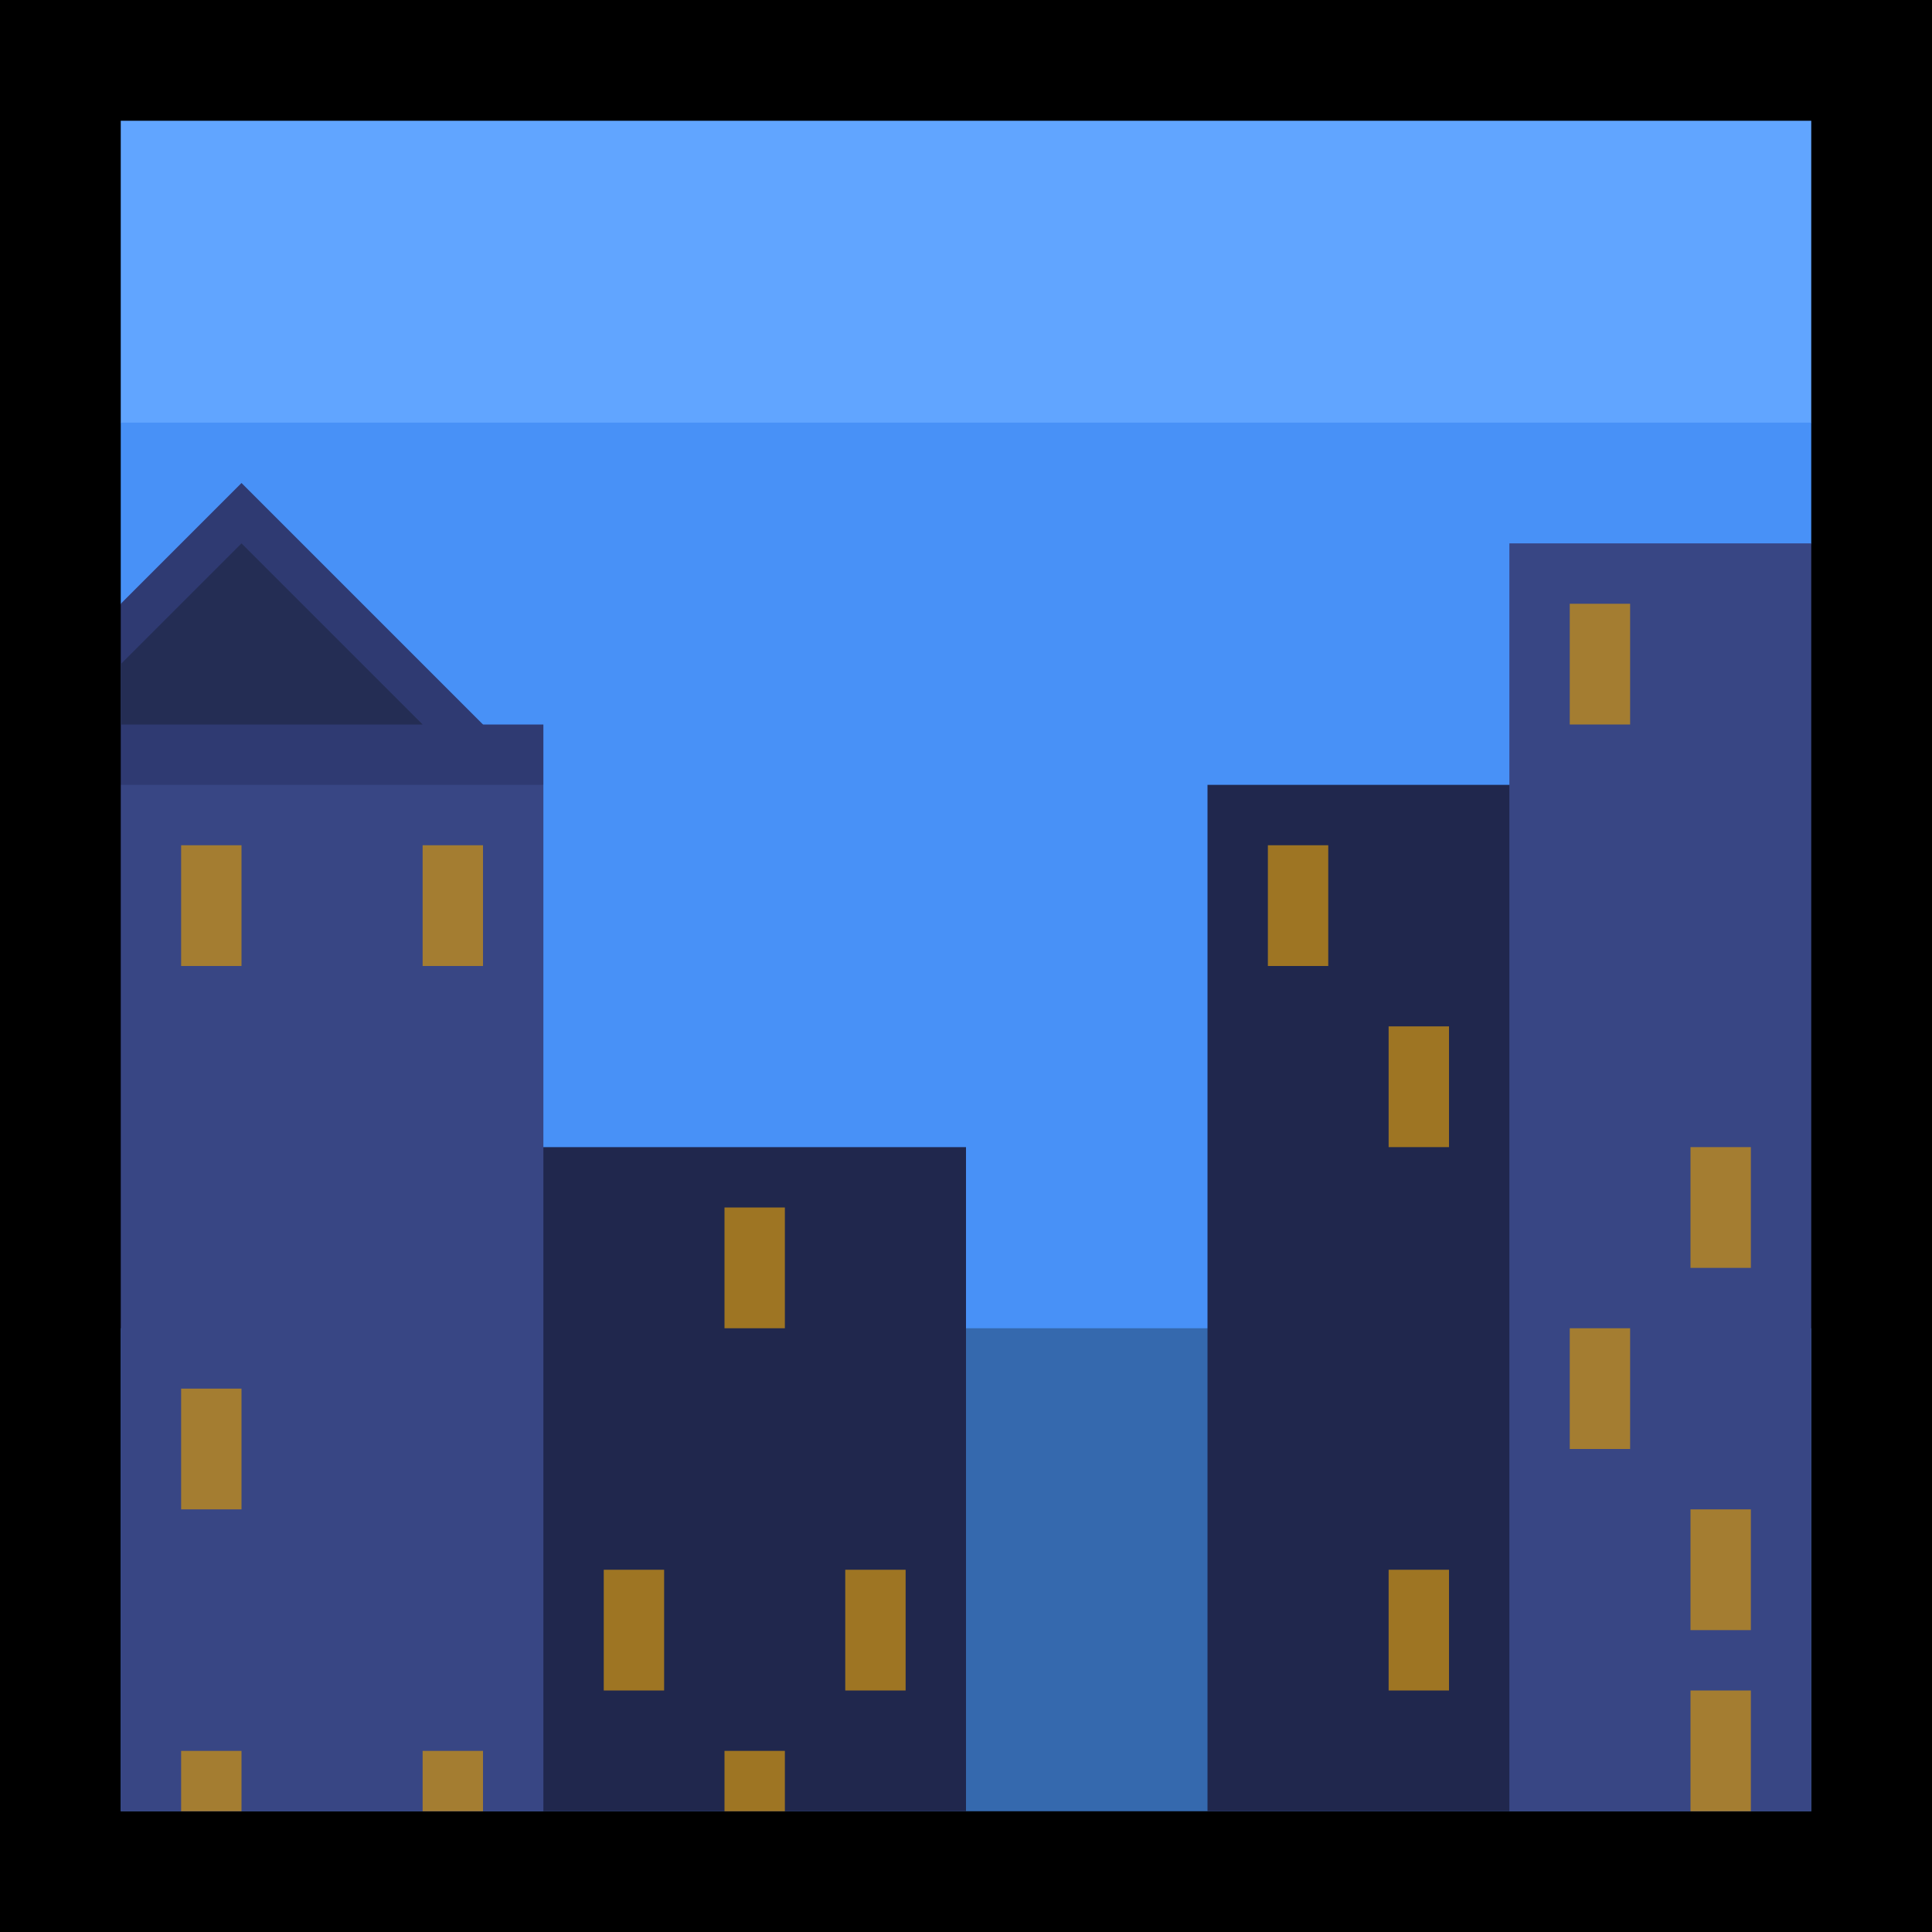
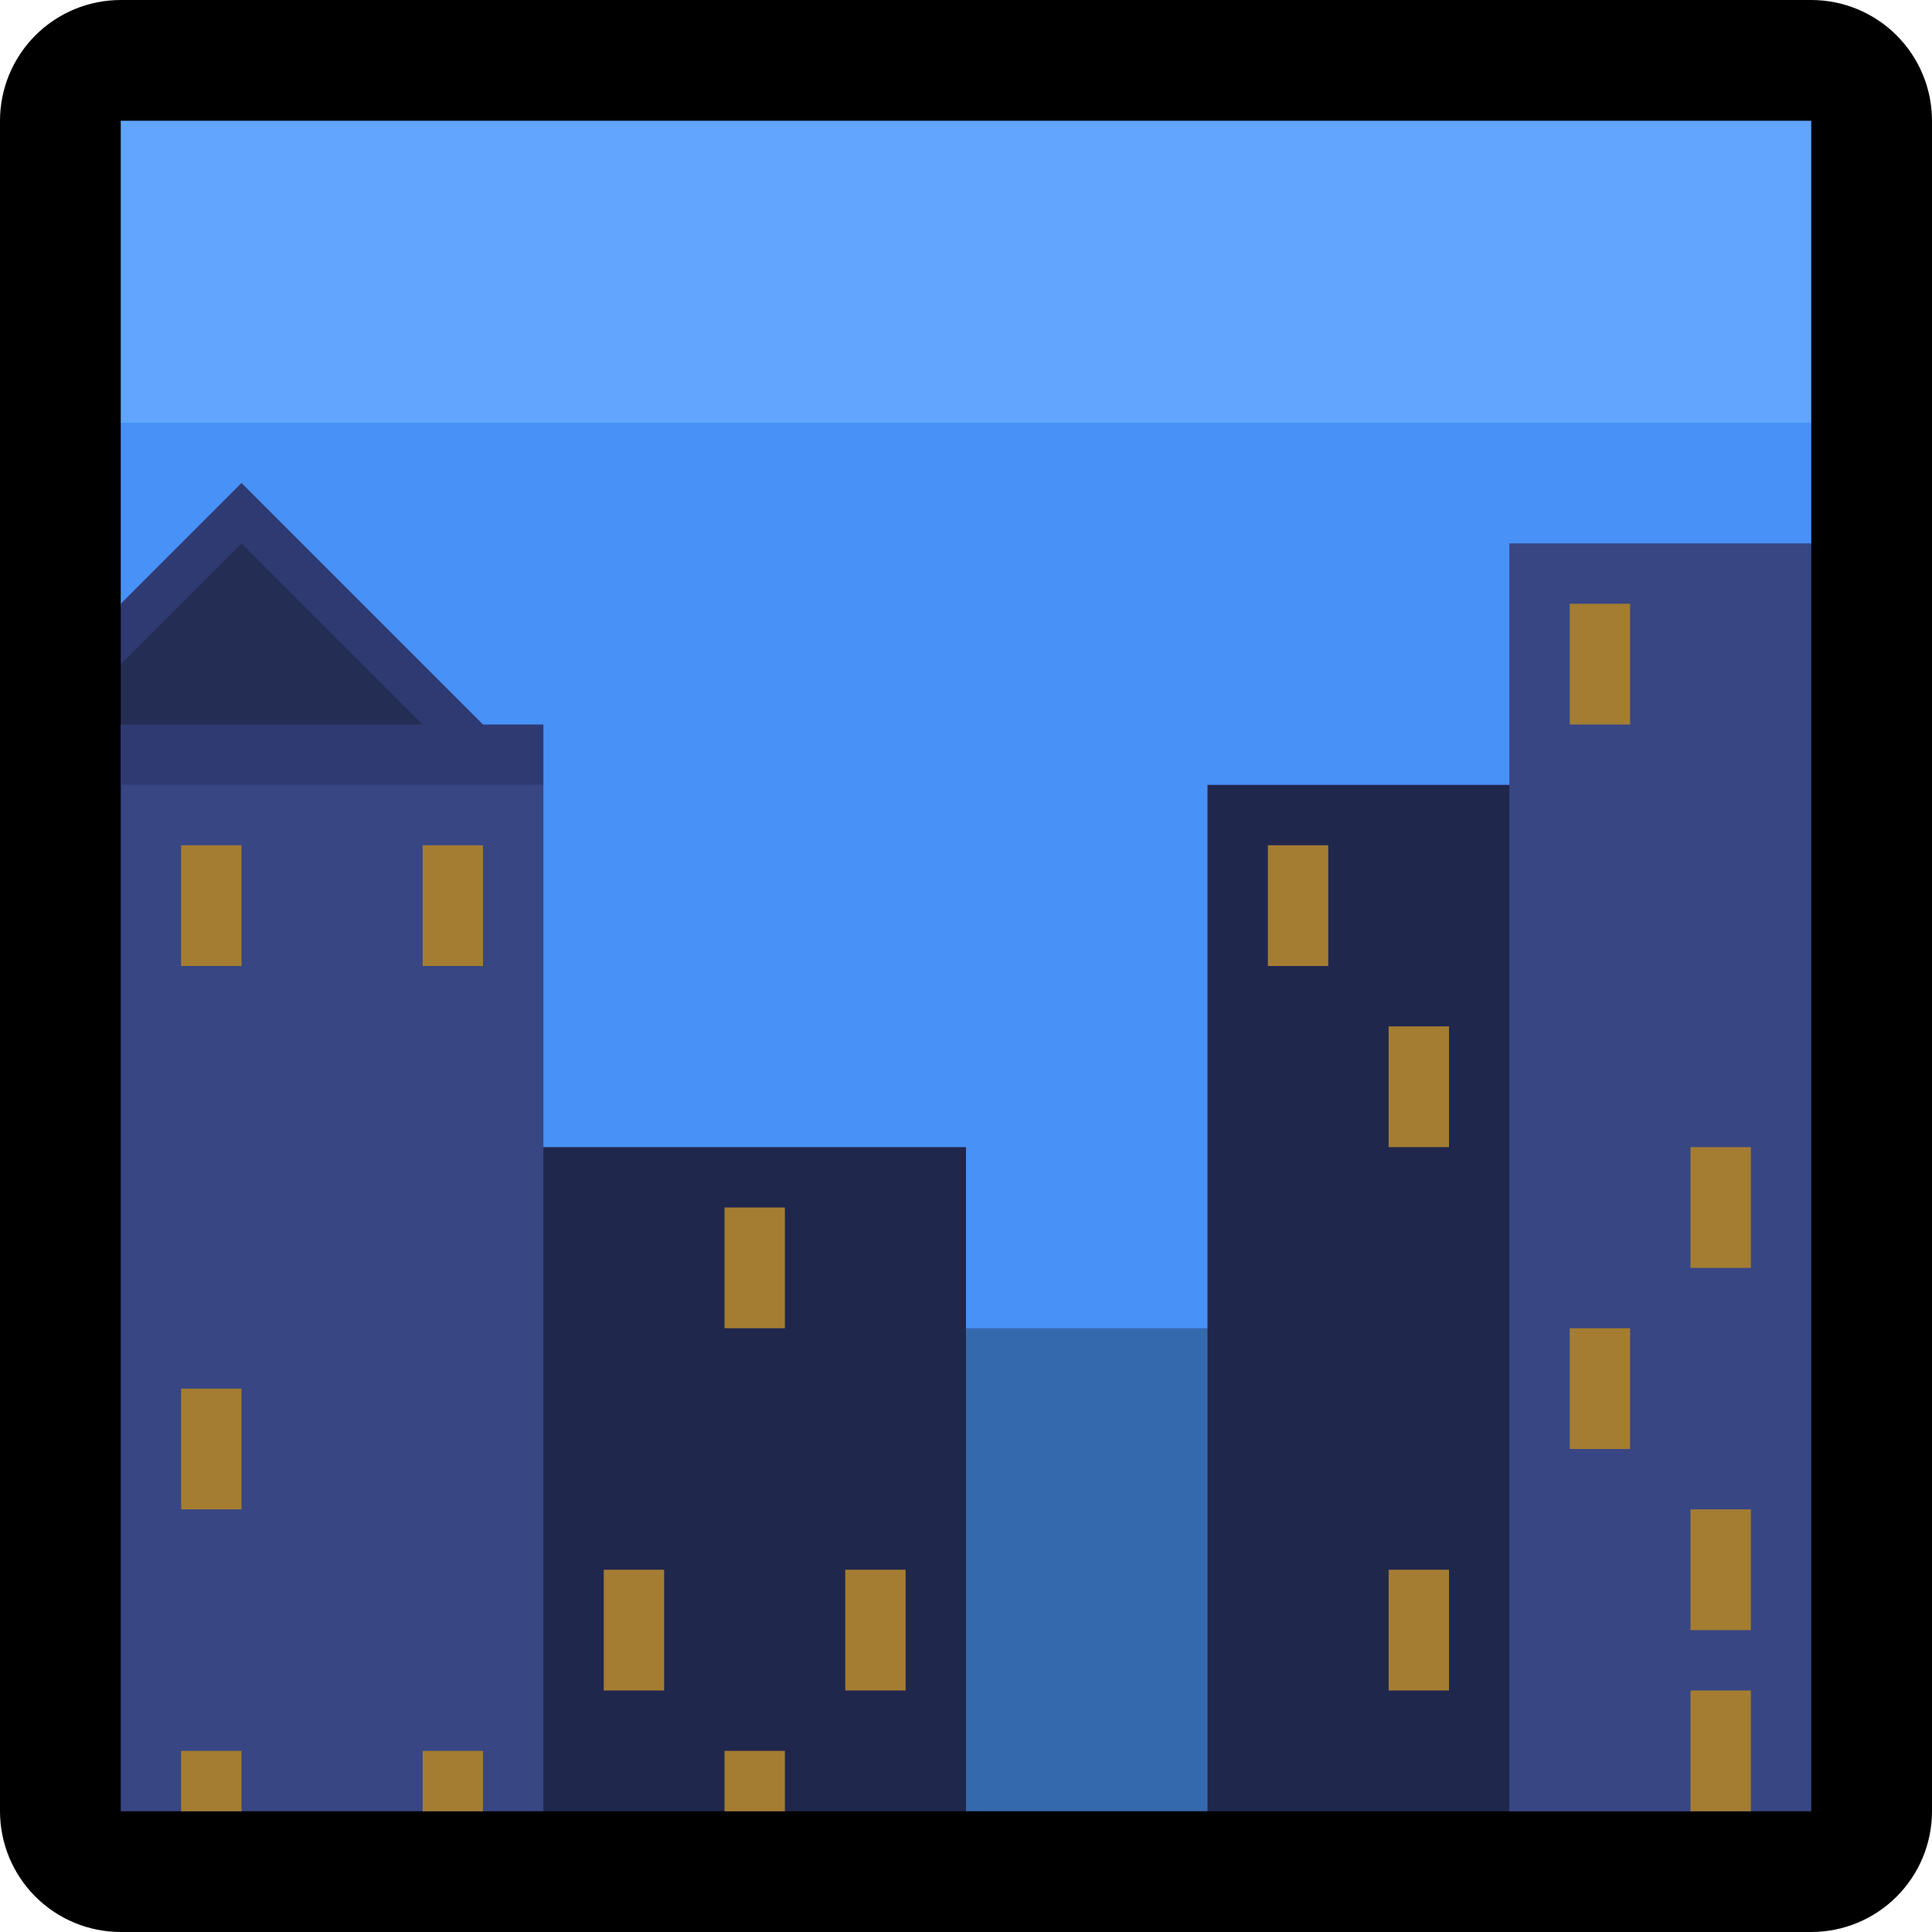
<svg xmlns="http://www.w3.org/2000/svg" width="100%" height="100%" viewBox="0 0 32 32" version="1.1" xml:space="preserve" style="fill-rule:evenodd;clip-rule:evenodd;stroke-linejoin:round;stroke-miterlimit:1.414;">
  <rect id="cityscape" x="0" y="0" width="32" height="32" style="fill:none;" />
-   <g id="outline">
+   <clipPath id="_clip1">
    <rect x="0" y="0" width="32" height="32" />
-   </g>
-   <g id="emoji">
-     <path d="M30,2l-28,0l0,5l2,2l24,0l2,-2l0,-5Z" style="fill:#61a5ff;" />
-     <path d="M30,7l-28,0l0,3l7,13l14,0l7,-14l0,-2Z" style="fill:#4891f7;" />
-     <rect x="2" y="22" width="28" height="8" style="fill:#3569ae;" />
-     <path d="M28,13l-8,0l0,17l5,0l3,-3l0,-14Z" style="fill:#20274d;" />
-     <path d="M16,19l-8.5,0l0,8l1.5,3l7,0l0,-11Z" style="fill:#20274d;" />
-     <rect x="25" y="9" width="5" height="21" style="fill:#384684;" />
-     <path d="M9,13l-1,-1l-5,0l-1,1l0,17l7,0l0,-17Z" style="fill:#384684;" />
-     <g>
-       <g opacity="0.75">
-         <rect x="3" y="14" width="1" height="2" style="fill:#c88f16;" />
-         <rect x="3" y="23" width="1" height="2" style="fill:#c88f16;" />
-         <rect x="7" y="14" width="1" height="2" style="fill:#c88f16;" />
-         <rect x="7" y="29" width="1" height="1" style="fill:#c88f16;" />
-         <rect x="3" y="29" width="1" height="1" style="fill:#c88f16;" />
+   </clipPath>
+   <g clip-path="url(#_clip1)">
+     <g id="outline">
+       <path d="M32,2c0,-0.53 -0.211,-1.039 -0.586,-1.414c-0.375,-0.375 -0.884,-0.586 -1.414,-0.586c-5.746,0 -22.254,0 -28,0c-0.53,0 -1.039,0.211 -1.414,0.586c-0.375,0.375 -0.586,0.884 -0.586,1.414c0,5.746 0,22.254 0,28c0,0.53 0.211,1.039 0.586,1.414c0.375,0.375 0.884,0.586 1.414,0.586c5.746,0 22.254,0 28,0c0.53,0 1.039,-0.211 1.414,-0.586c0.375,-0.375 0.586,-0.884 0.586,-1.414c0,-5.746 0,-22.254 0,-28Z" />
+       <path d="M30,2l-28,0l0,5l3,2l23,0l2,-2l0,-5Z" style="fill:#61a5ff;" />
+       <path d="M30,7l-28,0l0,3l2,13l23,0l3,-14l0,-2Z" style="fill:#4891f7;" />
+       <path d="M22,22l-8,0l2,8l4,0l2,-8Z" style="fill:#3569ae;" />
+       <rect x="20" y="13" width="8" height="17" style="fill:#20274d;" />
+       <path d="M16,19l-9,0l2,11l7,0l0,-11Z" style="fill:#20274d;" />
+       <rect x="25" y="9" width="5" height="21" style="fill:#384684;" />
+       <path d="M9,13l-1,-1l-6,0l0,18l7,0l0,-17Z" style="fill:#384684;" />
+       <path d="M2,10l2,-2l4,4l1,0l0,1l-7,0l0,-1l1,-0.604l-1,-0.396l0,-1Z" style="fill:#2f3a72;" />
+       <path d="M2,11l2,-2l3,3l-5,0l0,-1Z" style="fill:#242d54;" />
+       <g>
+         <rect x="3" y="14" width="1" height="2" style="fill:#a47d32;" />
+         <rect x="3" y="23" width="1" height="2" style="fill:#a47d32;" />
+         <rect x="7" y="14" width="1" height="2" style="fill:#a47d32;" />
+         <rect x="7" y="29" width="1" height="1" style="fill:#a47d32;" />
+         <rect x="3" y="29" width="1" height="1" style="fill:#a47d32;" />
+         <rect x="12" y="20" width="1" height="2" style="fill:#a47d32;" />
+         <rect x="10" y="26" width="1" height="2" style="fill:#a47d32;" />
+         <rect x="14" y="26" width="1" height="2" style="fill:#a47d32;" />
+         <rect x="12" y="29" width="1" height="1" style="fill:#a47d32;" />
+         <rect x="21" y="14" width="1" height="2" style="fill:#a47d32;" />
+         <rect x="23" y="17" width="1" height="2" style="fill:#a47d32;" />
+         <rect x="23" y="26" width="1" height="2" style="fill:#a47d32;" />
+         <rect x="26" y="10" width="1" height="2" style="fill:#a47d32;" />
+         <rect x="28" y="19" width="1" height="2" style="fill:#a47d32;" />
+         <rect x="26" y="22" width="1" height="2" style="fill:#a47d32;" />
+         <rect x="28" y="25" width="1" height="2" style="fill:#a47d32;" />
+         <rect x="28" y="28" width="1" height="2" style="fill:#a47d32;" />
      </g>
-     </g>
-     <g>
-       <g opacity="0.75">
-         <rect x="12" y="20" width="1" height="2" style="fill:#c88f16;" />
-         <rect x="10" y="26" width="1" height="2" style="fill:#c88f16;" />
-         <rect x="14" y="26" width="1" height="2" style="fill:#c88f16;" />
-         <rect x="12" y="29" width="1" height="1" style="fill:#c88f16;" />
-       </g>
-     </g>
-     <g>
-       <g opacity="0.75">
-         <rect x="21" y="14" width="1" height="2" style="fill:#c88f16;" />
-         <rect x="23" y="17" width="1" height="2" style="fill:#c88f16;" />
-         <rect x="23" y="26" width="1" height="2" style="fill:#c88f16;" />
-       </g>
-     </g>
-     <g>
-       <g opacity="0.75">
-         <rect x="26" y="10" width="1" height="2" style="fill:#c88f16;" />
-         <rect x="28" y="19" width="1" height="2" style="fill:#c88f16;" />
-         <rect x="26" y="22" width="1" height="2" style="fill:#c88f16;" />
-         <rect x="28" y="25" width="1" height="2" style="fill:#c88f16;" />
-         <rect x="28" y="28" width="1" height="2" style="fill:#c88f16;" />
-       </g>
-     </g>
-     <path d="M2,10l2,-2l4,4l1,0l0,1l-7,0l0,-3Z" style="fill:#2f3a72;" />
-     <clipPath id="_clip1">
-       <path d="M2,10l2,-2l4,4l1,0l0,1l-7,0l0,-3Z" />
-     </clipPath>
-     <g clip-path="url(#_clip1)">
-       <path d="M7,12l-3,-3l-3,3l6,0Z" style="fill:#242d54;" />
    </g>
  </g>
</svg>
